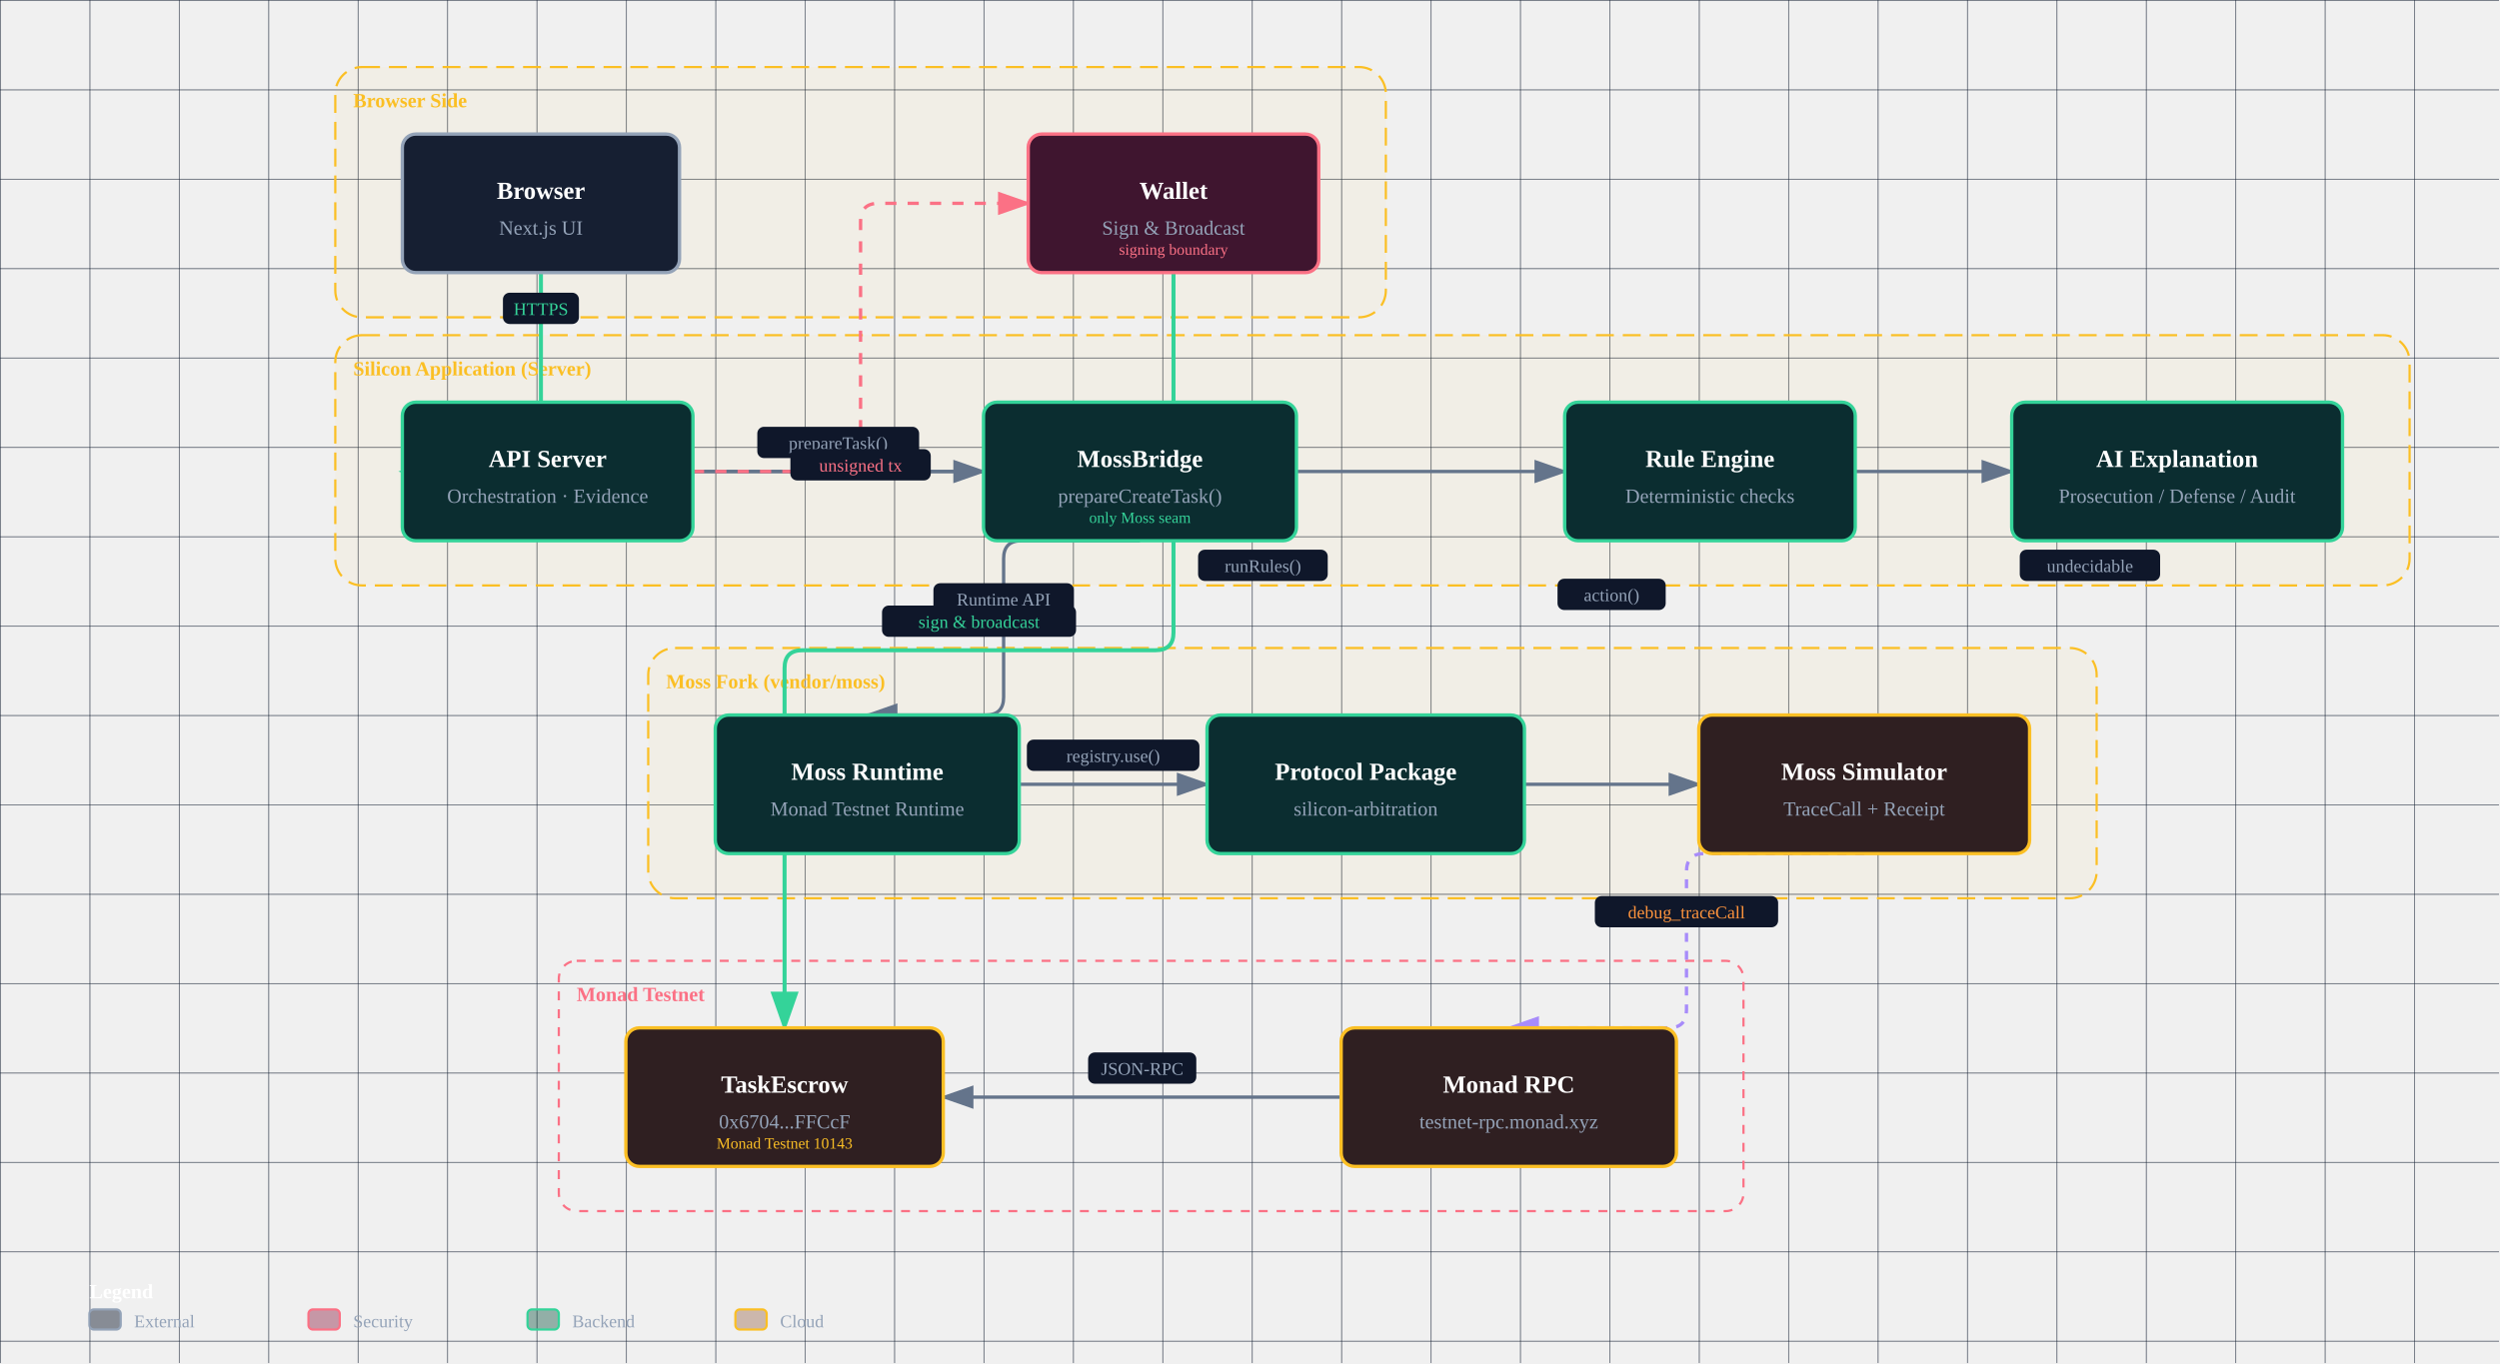
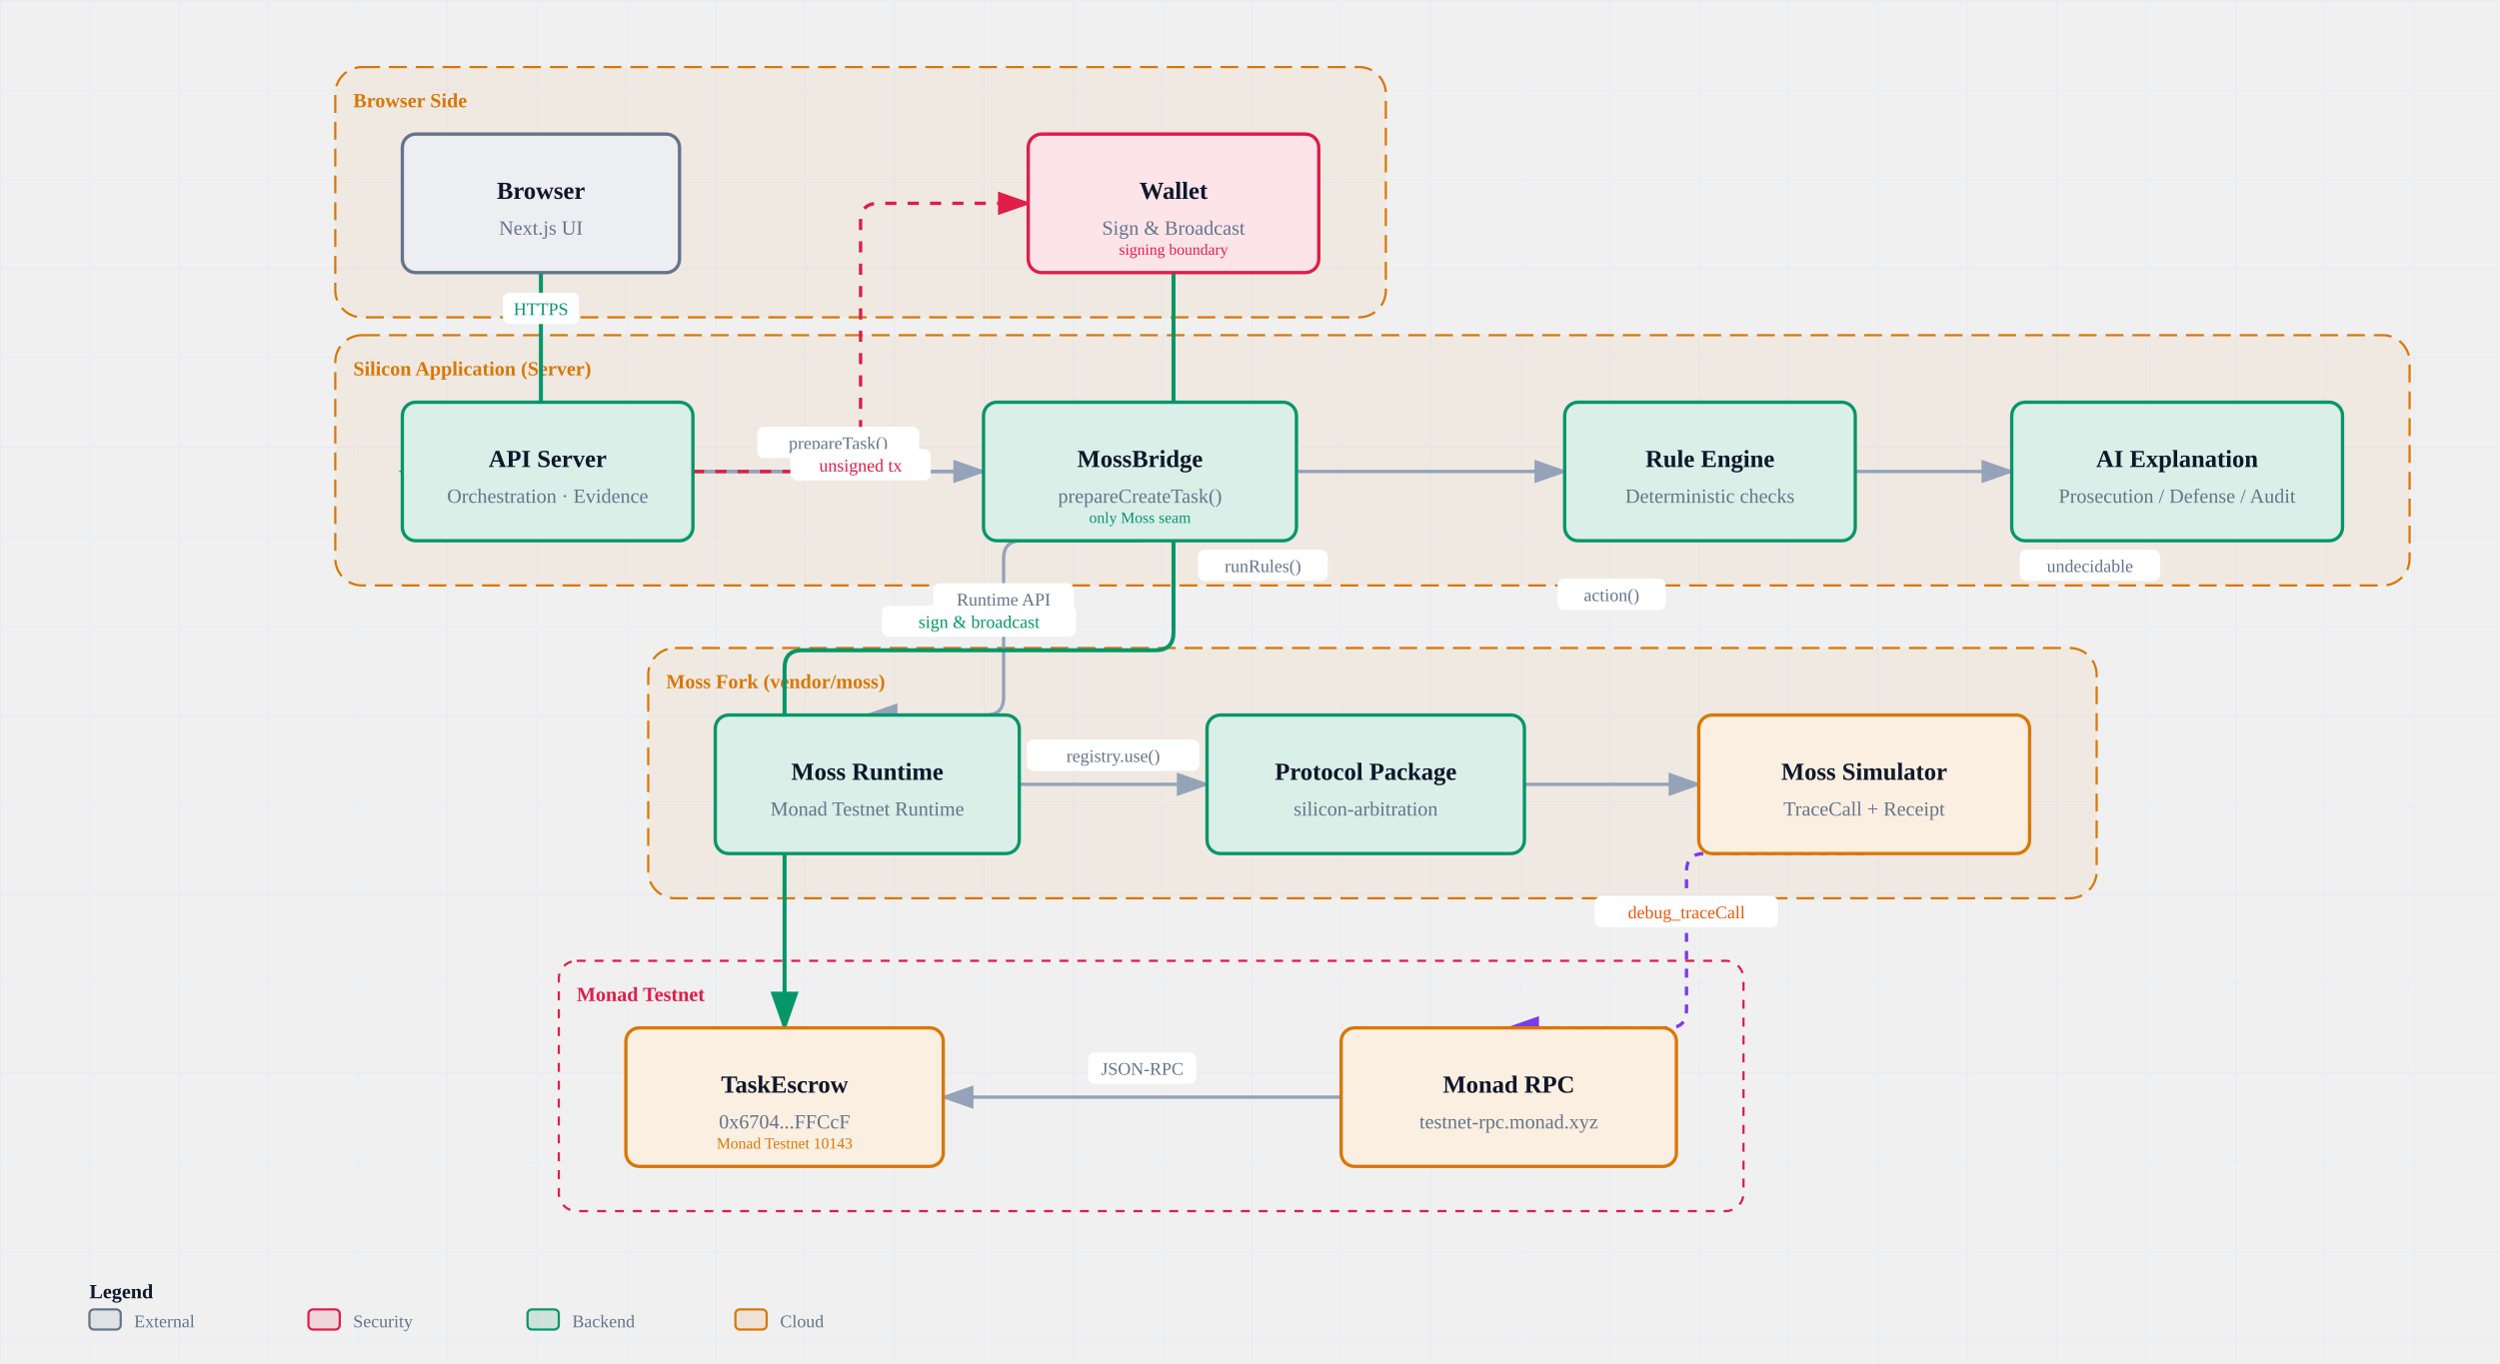
<svg xmlns="http://www.w3.org/2000/svg" viewBox="0 0 1118 610" width="1118" height="610">
  <style>
- 
- .c-mask       { fill: #0f172a; stroke: none; }
- .c-frontend   { fill: rgba(8,51,68,0.4);   stroke: #22d3ee; }
- .c-backend    { fill: rgba(6,78,59,0.4);    stroke: #34d399; }
- .c-database   { fill: rgba(76,29,149,0.4);  stroke: #a78bfa; }
- .c-cloud      { fill: rgba(120,53,15,0.3);  stroke: #fbbf24; }
- .c-security   { fill: rgba(136,19,55,0.4);  stroke: #fb7185; }
- .c-external   { fill: rgba(30,41,59,0.5);   stroke: #94a3b8; }
- .c-messagebus { fill: rgba(251,146,60,0.3); stroke: #fb923c; }
- .c-grid       { fill: none; stroke: #1e293b; }
- .t-primary    { fill: #ffffff; }
- .t-muted      { fill: #94a3b8; }
- .t-dim        { fill: #475569; }
- .t-frontend   { fill: #22d3ee; }
- .t-backend    { fill: #34d399; }
- .t-database   { fill: #a78bfa; }
- .t-cloud      { fill: #fbbf24; }
- .t-security   { fill: #fb7185; }
- .t-external   { fill: #94a3b8; }
- .t-messagebus { fill: #fb923c; }
- .a-default    { stroke: #64748b; fill: none; }
- .a-emphasis   { stroke: #34d399; fill: none; }
- .a-security   { stroke: #fb7185; fill: none; stroke-dasharray: 5,5; }
- .a-dashed     { stroke: #a78bfa; fill: none; stroke-dasharray: 4,4; }
- .m-default    { fill: #64748b; }
- .m-emphasis   { fill: #34d399; }
- .m-security   { fill: #fb7185; }
- .m-dashed     { fill: #a78bfa; }
- .c-security-group { fill: transparent; stroke: #fb7185; stroke-dasharray: 4,4; }
- .c-region     { fill: rgba(251,191,36,0.05); stroke: #fbbf24; stroke-dasharray: 8,4; }
- .c-lane       { fill: rgba(15,23,42,0.22); stroke: #334155; stroke-dasharray: 6,6; }
- .sv-panel     { fill: rgba(15,23,42,0.5); stroke: #1e293b; }
- /* Card dots */
- .t-cyan    { fill: #22d3ee; }
- .t-emerald { fill: #34d399; }
- .t-violet  { fill: #a78bfa; }
- .t-amber   { fill: #fbbf24; }
- .t-rose    { fill: #fb7185; }
- .t-orange  { fill: #fb923c; }
- .t-slate   { fill: #94a3b8; }
+   @media (prefers-color-scheme: light) {
+ 
+   .c-mask       { fill: #ffffff; stroke: none; }
+   .c-frontend   { fill: rgba(8,145,178,0.15); stroke: #0891b2; }
+   .c-backend    { fill: rgba(5,150,105,0.15); stroke: #059669; }
+   .c-database   { fill: rgba(124,58,237,0.12); stroke: #7c3aed; }
+   .c-cloud      { fill: rgba(217,119,6,0.12); stroke: #d97706; }
+   .c-security   { fill: rgba(225,29,72,0.12); stroke: #e11d48; }
+   .c-external   { fill: rgba(100,116,139,0.12); stroke: #64748b; }
+   .c-messagebus { fill: rgba(234,88,12,0.12); stroke: #ea580c; }
+   .c-grid       { fill: none; stroke: #e2e8f0; }
+   .t-primary    { fill: #0f172a; }
+   .t-muted      { fill: #64748b; }
+   .t-dim        { fill: #94a3b8; }
+   .t-frontend   { fill: #0891b2; }
+   .t-backend    { fill: #059669; }
+   .t-database   { fill: #7c3aed; }
+   .t-cloud      { fill: #d97706; }
+   .t-security   { fill: #e11d48; }
+   .t-external   { fill: #64748b; }
+   .t-messagebus { fill: #ea580c; }
+   .a-default    { stroke: #94a3b8; fill: none; }
+   .a-emphasis   { stroke: #059669; fill: none; }
+   .a-security   { stroke: #e11d48; fill: none; stroke-dasharray: 5,5; }
+   .a-dashed     { stroke: #7c3aed; fill: none; stroke-dasharray: 4,4; }
+   .m-default    { fill: #94a3b8; }
+   .m-emphasis   { fill: #059669; }
+   .m-security   { fill: #e11d48; }
+   .m-dashed     { fill: #7c3aed; }
+   .c-security-group { fill: transparent; stroke: #e11d48; stroke-dasharray: 4,4; }
+   .c-region     { fill: rgba(217,119,6,0.06); stroke: #d97706; stroke-dasharray: 8,4; }
+   .c-lane       { fill: rgba(248,250,252,0.65); stroke: #cbd5e1; stroke-dasharray: 6,6; }
+   .sv-panel     { fill: #ffffff; stroke: #e2e8f0; }
+   .t-cyan    { fill: #0891b2; }
+   .t-emerald { fill: #059669; }
+   .t-violet  { fill: #7c3aed; }
+   .t-amber   { fill: #d97706; }
+   .t-rose    { fill: #e11d48; }
+   .t-orange  { fill: #ea580c; }
+   .t-slate   { fill: #64748b; }
+ 
+   }
+   @media (prefers-color-scheme: dark) {
+ 
+   .c-mask       { fill: #0f172a; stroke: none; }
+   .c-frontend   { fill: rgba(8,51,68,0.4);   stroke: #22d3ee; }
+   .c-backend    { fill: rgba(6,78,59,0.4);    stroke: #34d399; }
+   .c-database   { fill: rgba(76,29,149,0.4);  stroke: #a78bfa; }
+   .c-cloud      { fill: rgba(120,53,15,0.3);  stroke: #fbbf24; }
+   .c-security   { fill: rgba(136,19,55,0.4);  stroke: #fb7185; }
+   .c-external   { fill: rgba(30,41,59,0.5);   stroke: #94a3b8; }
+   .c-messagebus { fill: rgba(251,146,60,0.3); stroke: #fb923c; }
+   .c-grid       { fill: none; stroke: #1e293b; }
+   .t-primary    { fill: #ffffff; }
+   .t-muted      { fill: #94a3b8; }
+   .t-dim        { fill: #475569; }
+   .t-frontend   { fill: #22d3ee; }
+   .t-backend    { fill: #34d399; }
+   .t-database   { fill: #a78bfa; }
+   .t-cloud      { fill: #fbbf24; }
+   .t-security   { fill: #fb7185; }
+   .t-external   { fill: #94a3b8; }
+   .t-messagebus { fill: #fb923c; }
+   .a-default    { stroke: #64748b; fill: none; }
+   .a-emphasis   { stroke: #34d399; fill: none; }
+   .a-security   { stroke: #fb7185; fill: none; stroke-dasharray: 5,5; }
+   .a-dashed     { stroke: #a78bfa; fill: none; stroke-dasharray: 4,4; }
+   .m-default    { fill: #64748b; }
+   .m-emphasis   { fill: #34d399; }
+   .m-security   { fill: #fb7185; }
+   .m-dashed     { fill: #a78bfa; }
+   .c-security-group { fill: transparent; stroke: #fb7185; stroke-dasharray: 4,4; }
+   .c-region     { fill: rgba(251,191,36,0.05); stroke: #fbbf24; stroke-dasharray: 8,4; }
+   .c-lane       { fill: rgba(15,23,42,0.22); stroke: #334155; stroke-dasharray: 6,6; }
+   .sv-panel     { fill: rgba(15,23,42,0.5); stroke: #1e293b; }
+   .t-cyan    { fill: #22d3ee; }
+   .t-emerald { fill: #34d399; }
+   .t-violet  { fill: #a78bfa; }
+   .t-amber   { fill: #fbbf24; }
+   .t-rose    { fill: #fb7185; }
+   .t-orange  { fill: #fb923c; }
+   .t-slate   { fill: #94a3b8; }
+ 
+   }
+   /* Fallback: dark theme when prefers-color-scheme is unsupported */
+ 
+   .c-mask       { fill: #ffffff; stroke: none; }
+   .c-frontend   { fill: rgba(8,145,178,0.15); stroke: #0891b2; }
+   .c-backend    { fill: rgba(5,150,105,0.15); stroke: #059669; }
+   .c-database   { fill: rgba(124,58,237,0.12); stroke: #7c3aed; }
+   .c-cloud      { fill: rgba(217,119,6,0.12); stroke: #d97706; }
+   .c-security   { fill: rgba(225,29,72,0.12); stroke: #e11d48; }
+   .c-external   { fill: rgba(100,116,139,0.12); stroke: #64748b; }
+   .c-messagebus { fill: rgba(234,88,12,0.12); stroke: #ea580c; }
+   .c-grid       { fill: none; stroke: #e2e8f0; }
+   .t-primary    { fill: #0f172a; }
+   .t-muted      { fill: #64748b; }
+   .t-dim        { fill: #94a3b8; }
+   .t-frontend   { fill: #0891b2; }
+   .t-backend    { fill: #059669; }
+   .t-database   { fill: #7c3aed; }
+   .t-cloud      { fill: #d97706; }
+   .t-security   { fill: #e11d48; }
+   .t-external   { fill: #64748b; }
+   .t-messagebus { fill: #ea580c; }
+   .a-default    { stroke: #94a3b8; fill: none; }
+   .a-emphasis   { stroke: #059669; fill: none; }
+   .a-security   { stroke: #e11d48; fill: none; stroke-dasharray: 5,5; }
+   .a-dashed     { stroke: #7c3aed; fill: none; stroke-dasharray: 4,4; }
+   .m-default    { fill: #94a3b8; }
+   .m-emphasis   { fill: #059669; }
+   .m-security   { fill: #e11d48; }
+   .m-dashed     { fill: #7c3aed; }
+   .c-security-group { fill: transparent; stroke: #e11d48; stroke-dasharray: 4,4; }
+   .c-region     { fill: rgba(217,119,6,0.06); stroke: #d97706; stroke-dasharray: 8,4; }
+   .c-lane       { fill: rgba(248,250,252,0.65); stroke: #cbd5e1; stroke-dasharray: 6,6; }
+   .sv-panel     { fill: #ffffff; stroke: #e2e8f0; }
+   .t-cyan    { fill: #0891b2; }
+   .t-emerald { fill: #059669; }
+   .t-violet  { fill: #7c3aed; }
+   .t-amber   { fill: #d97706; }
+   .t-rose    { fill: #e11d48; }
+   .t-orange  { fill: #ea580c; }
+   .t-slate   { fill: #64748b; }
+ 

</style>
  <defs>
    <marker id="arrowhead" markerWidth="10" markerHeight="7" refX="9" refY="3.5" orient="auto">
      <polygon points="0 0, 10 3.5, 0 7" class="m-default" />
    </marker>
    <marker id="arrowhead-emphasis" markerWidth="10" markerHeight="7" refX="9" refY="3.5" orient="auto">
      <polygon points="0 0, 10 3.5, 0 7" class="m-emphasis" />
    </marker>
    <marker id="arrowhead-security" markerWidth="10" markerHeight="7" refX="9" refY="3.5" orient="auto">
      <polygon points="0 0, 10 3.5, 0 7" class="m-security" />
    </marker>
    <marker id="arrowhead-dashed" markerWidth="10" markerHeight="7" refX="9" refY="3.5" orient="auto">
      <polygon points="0 0, 10 3.5, 0 7" class="m-dashed" />
    </marker>
    <pattern id="grid" width="40" height="40" patternUnits="userSpaceOnUse">
      <path d="M 40 0 L 0 0 0 40" class="c-grid" stroke-width="0.5" />
    </pattern>
  </defs>
  <rect width="100%" height="100%" fill="url(#grid)" />
  <rect x="150" y="30" width="470" height="112" rx="12" class="c-region" stroke-width="1" />
  <text x="158" y="48" class="t-cloud" font-size="9" font-weight="600">Browser Side</text>
  <rect x="150" y="150" width="928" height="112" rx="12" class="c-region" stroke-width="1" />
  <text x="158" y="168" class="t-cloud" font-size="9" font-weight="600">Silicon Application (Server)</text>
  <rect x="290" y="290" width="648" height="112" rx="12" class="c-region" stroke-width="1" />
  <text x="298" y="308" class="t-cloud" font-size="9" font-weight="600">Moss Fork (vendor/moss)</text>
  <rect x="250" y="430" width="530" height="112" rx="8" class="c-security-group" stroke-width="1" />
  <text x="258" y="448" class="t-security" font-size="9" font-weight="600">Monad Testnet</text>
  <path d="M 304 91 L 250 91 Q 242 91 242 99 L 242 203 Q 242 211 234 211 L 180 211" class="a-emphasis" stroke-width="1.8" marker-end="url(#arrowhead-emphasis)" />
  <path d="M 310 211 L 440 211" class="a-default" stroke-width="1.5" marker-end="url(#arrowhead)" />
  <path d="M 510 242 L 457 242 Q 449 242 449 250 L 449 312 Q 449 320 441 320 L 388 320" class="a-default" stroke-width="1.5" marker-end="url(#arrowhead)" />
  <path d="M 456 351 L 540 351" class="a-default" stroke-width="1.5" marker-end="url(#arrowhead)" />
  <path d="M 682 351 L 760 351" class="a-default" stroke-width="1.5" marker-end="url(#arrowhead)" />
  <path d="M 834 382 L 762.5 382 Q 754.5 382 754.5 390 L 754.5 452 Q 754.5 460 746.5 460 L 675 460" class="a-dashed" stroke-width="1.5" marker-end="url(#arrowhead-dashed)" />
  <path d="M 600 491 L 422 491" class="a-default" stroke-width="1.5" marker-end="url(#arrowhead)" />
  <path d="M 310 211 L 700 211" class="a-default" stroke-width="1.5" marker-end="url(#arrowhead)" />
  <path d="M 830 211 L 900 211" class="a-default" stroke-width="1.5" marker-end="url(#arrowhead)" />
  <path d="M 525 122 L 525 283 Q 525 291 517 291 L 359 291 Q 351 291 351 299 L 351 460" class="a-emphasis" stroke-width="1.8" marker-end="url(#arrowhead-emphasis)" />
  <path d="M 310 211 L 377 211 Q 385 211 385 203 L 385 99 Q 385 91 393 91 L 460 91" class="a-security" stroke-width="1.5" marker-end="url(#arrowhead-security)" />
  <rect x="180" y="60" width="124" height="62" rx="6" class="c-mask" />
  <rect x="180" y="60" width="124" height="62" rx="6" class="c-external" stroke-width="1.5" />
  <text x="242" y="89" class="t-primary" font-size="11" font-weight="600" text-anchor="middle">Browser</text>
  <text x="242" y="105" class="t-muted" font-size="9" text-anchor="middle">Next.js UI</text>
  <rect x="460" y="60" width="130" height="62" rx="6" class="c-mask" />
  <rect x="460" y="60" width="130" height="62" rx="6" class="c-security" stroke-width="1.5" />
  <text x="525" y="89" class="t-primary" font-size="11" font-weight="600" text-anchor="middle">Wallet</text>
  <text x="525" y="105" class="t-muted" font-size="9" text-anchor="middle">Sign &amp; Broadcast</text>
  <text x="525" y="114" class="t-security" font-size="7" text-anchor="middle">signing boundary</text>
  <rect x="180" y="180" width="130" height="62" rx="6" class="c-mask" />
  <rect x="180" y="180" width="130" height="62" rx="6" class="c-backend" stroke-width="1.5" />
  <text x="245" y="209" class="t-primary" font-size="11" font-weight="600" text-anchor="middle">API Server</text>
  <text x="245" y="225" class="t-muted" font-size="9" text-anchor="middle">Orchestration · Evidence</text>
  <rect x="440" y="180" width="140" height="62" rx="6" class="c-mask" />
  <rect x="440" y="180" width="140" height="62" rx="6" class="c-backend" stroke-width="1.5" />
  <text x="510" y="209" class="t-primary" font-size="11" font-weight="600" text-anchor="middle">MossBridge</text>
  <text x="510" y="225" class="t-muted" font-size="9" text-anchor="middle">prepareCreateTask()</text>
  <text x="510" y="234" class="t-backend" font-size="7" text-anchor="middle">only Moss seam</text>
  <rect x="700" y="180" width="130" height="62" rx="6" class="c-mask" />
  <rect x="700" y="180" width="130" height="62" rx="6" class="c-backend" stroke-width="1.5" />
  <text x="765" y="209" class="t-primary" font-size="11" font-weight="600" text-anchor="middle">Rule Engine</text>
  <text x="765" y="225" class="t-muted" font-size="9" text-anchor="middle">Deterministic checks</text>
  <rect x="900" y="180" width="148" height="62" rx="6" class="c-mask" />
  <rect x="900" y="180" width="148" height="62" rx="6" class="c-backend" stroke-width="1.5" />
  <text x="974" y="209" class="t-primary" font-size="11" font-weight="600" text-anchor="middle">AI Explanation</text>
  <text x="974" y="225" class="t-muted" font-size="9" text-anchor="middle">Prosecution / Defense / Audit</text>
  <rect x="320" y="320" width="136" height="62" rx="6" class="c-mask" />
  <rect x="320" y="320" width="136" height="62" rx="6" class="c-backend" stroke-width="1.5" />
  <text x="388" y="349" class="t-primary" font-size="11" font-weight="600" text-anchor="middle">Moss Runtime</text>
  <text x="388" y="365" class="t-muted" font-size="9" text-anchor="middle">Monad Testnet Runtime</text>
  <rect x="540" y="320" width="142" height="62" rx="6" class="c-mask" />
  <rect x="540" y="320" width="142" height="62" rx="6" class="c-backend" stroke-width="1.5" />
  <text x="611" y="349" class="t-primary" font-size="11" font-weight="600" text-anchor="middle">Protocol Package</text>
  <text x="611" y="365" class="t-muted" font-size="9" text-anchor="middle">silicon-arbitration</text>
  <rect x="760" y="320" width="148" height="62" rx="6" class="c-mask" />
  <rect x="760" y="320" width="148" height="62" rx="6" class="c-cloud" stroke-width="1.5" />
  <text x="834" y="349" class="t-primary" font-size="11" font-weight="600" text-anchor="middle">Moss Simulator</text>
  <text x="834" y="365" class="t-muted" font-size="9" text-anchor="middle">TraceCall + Receipt</text>
  <rect x="280" y="460" width="142" height="62" rx="6" class="c-mask" />
  <rect x="280" y="460" width="142" height="62" rx="6" class="c-cloud" stroke-width="1.5" />
  <text x="351" y="489" class="t-primary" font-size="11" font-weight="600" text-anchor="middle">TaskEscrow</text>
  <text x="351" y="505" class="t-muted" font-size="9" text-anchor="middle">0x6704...FFCcF</text>
  <text x="351" y="514" class="t-cloud" font-size="7" text-anchor="middle">Monad Testnet 10143</text>
  <rect x="600" y="460" width="150" height="62" rx="6" class="c-mask" />
  <rect x="600" y="460" width="150" height="62" rx="6" class="c-cloud" stroke-width="1.5" />
  <text x="675" y="489" class="t-primary" font-size="11" font-weight="600" text-anchor="middle">Monad RPC</text>
  <text x="675" y="505" class="t-muted" font-size="9" text-anchor="middle">testnet-rpc.monad.xyz</text>
  <rect x="225" y="131" width="34" height="14" rx="3" class="c-mask" />
  <text x="242" y="141" class="t-backend" font-size="8" text-anchor="middle">HTTPS</text>
  <rect x="338.8" y="191" width="72.4" height="14" rx="3" class="c-mask" />
  <text x="375" y="201" class="t-muted" font-size="8" text-anchor="middle">prepareTask()</text>
  <rect x="417.6" y="261" width="62.8" height="14" rx="3" class="c-mask" />
  <text x="449" y="271" class="t-muted" font-size="8" text-anchor="middle">Runtime API</text>
  <rect x="459.4" y="331" width="77.2" height="14" rx="3" class="c-mask" />
  <text x="498" y="341" class="t-muted" font-size="8" text-anchor="middle">registry.use()</text>
  <rect x="696.8" y="259" width="48.4" height="14" rx="3" class="c-mask" />
  <text x="721" y="269" class="t-muted" font-size="8" text-anchor="middle">action()</text>
  <rect x="713.5" y="401" width="82" height="14" rx="3" class="c-mask" />
  <text x="754.5" y="411" class="t-messagebus" font-size="8" text-anchor="middle">debug_traceCall</text>
  <rect x="486.8" y="471" width="48.4" height="14" rx="3" class="c-mask" />
  <text x="511" y="481" class="t-muted" font-size="8" text-anchor="middle">JSON-RPC</text>
  <rect x="536" y="246" width="58" height="14" rx="3" class="c-mask" />
  <text x="565" y="256" class="t-muted" font-size="8" text-anchor="middle">runRules()</text>
  <rect x="903.6" y="246" width="62.8" height="14" rx="3" class="c-mask" />
  <text x="935" y="256" class="t-muted" font-size="8" text-anchor="middle">undecidable</text>
  <rect x="394.6" y="271" width="86.8" height="14" rx="3" class="c-mask" />
  <text x="438" y="281" class="t-backend" font-size="8" text-anchor="middle">sign &amp; broadcast</text>
  <rect x="353.6" y="201" width="62.8" height="14" rx="3" class="c-mask" />
  <text x="385" y="211" class="t-security" font-size="8" text-anchor="middle">unsigned tx</text>
  <text x="40" y="581" class="t-primary" font-size="9" font-weight="600">Legend</text>
  <rect x="40" y="586" width="14" height="9" rx="2" class="c-external" stroke-width="1" />
  <text x="60" y="594" class="t-muted" font-size="8">External</text>
  <rect x="138" y="586" width="14" height="9" rx="2" class="c-security" stroke-width="1" />
  <text x="158" y="594" class="t-muted" font-size="8">Security</text>
  <rect x="236" y="586" width="14" height="9" rx="2" class="c-backend" stroke-width="1" />
  <text x="256" y="594" class="t-muted" font-size="8">Backend</text>
  <rect x="329" y="586" width="14" height="9" rx="2" class="c-cloud" stroke-width="1" />
  <text x="349" y="594" class="t-muted" font-size="8">Cloud</text>
</svg>
